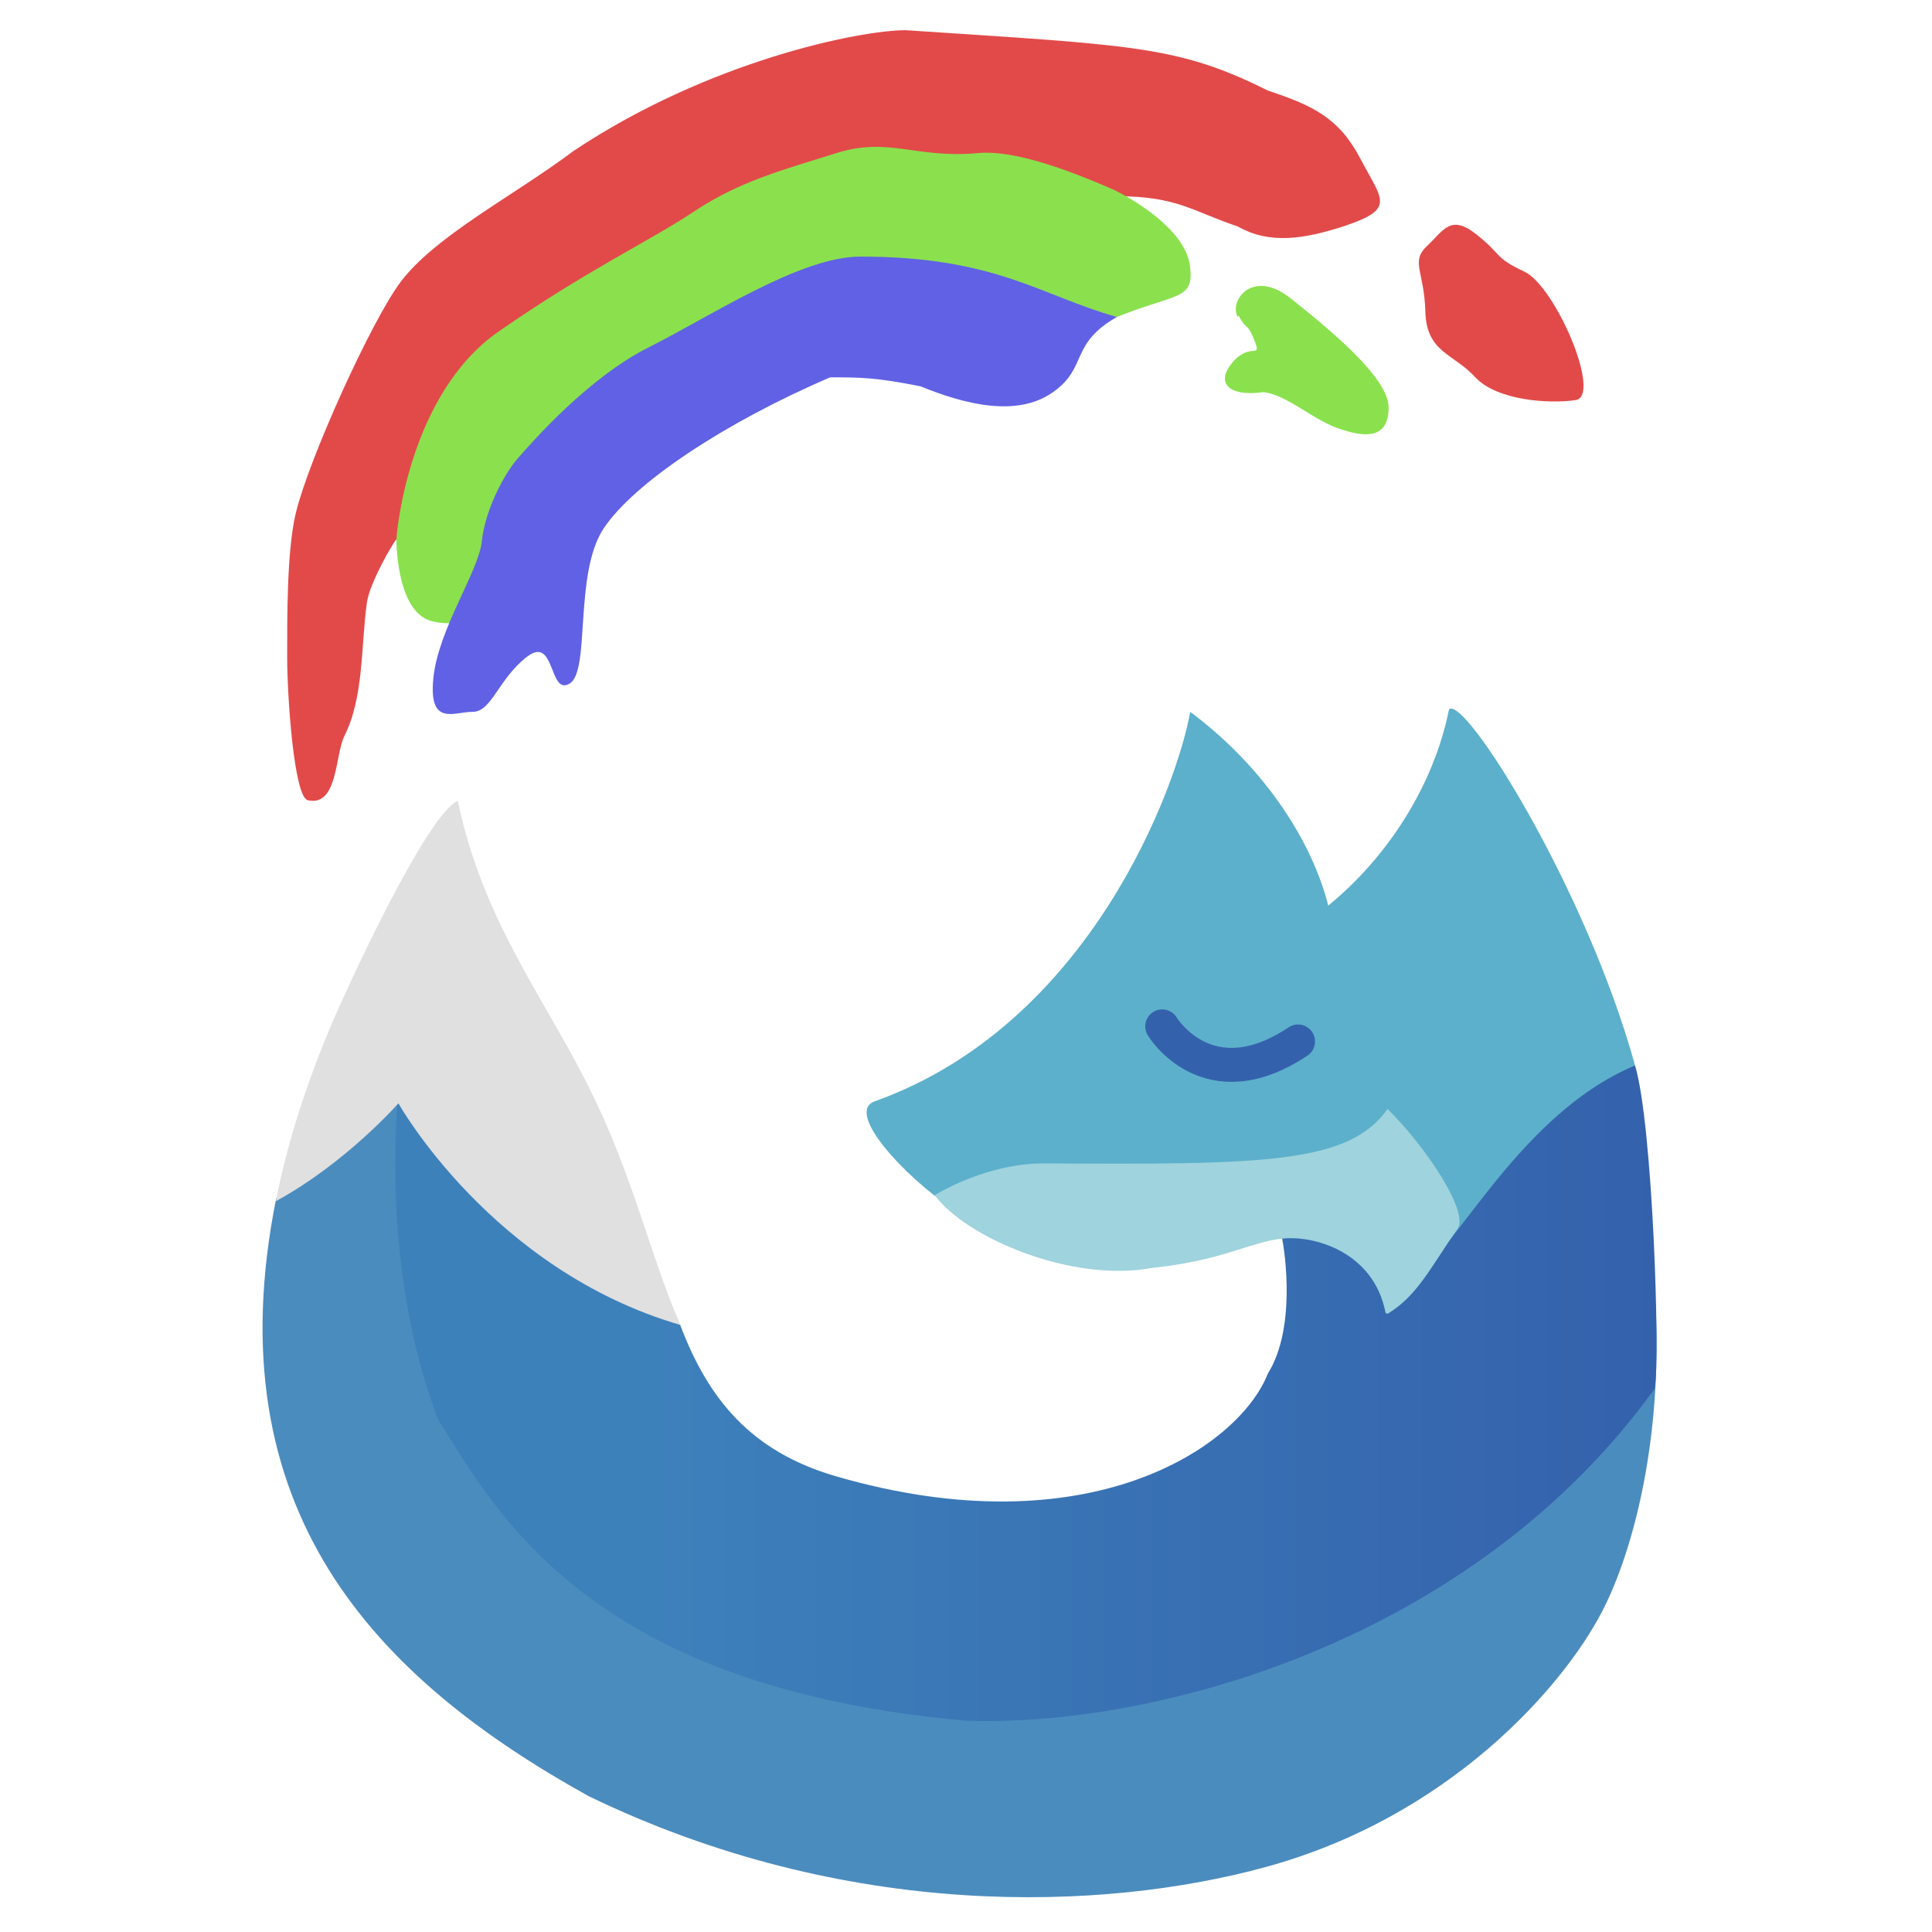
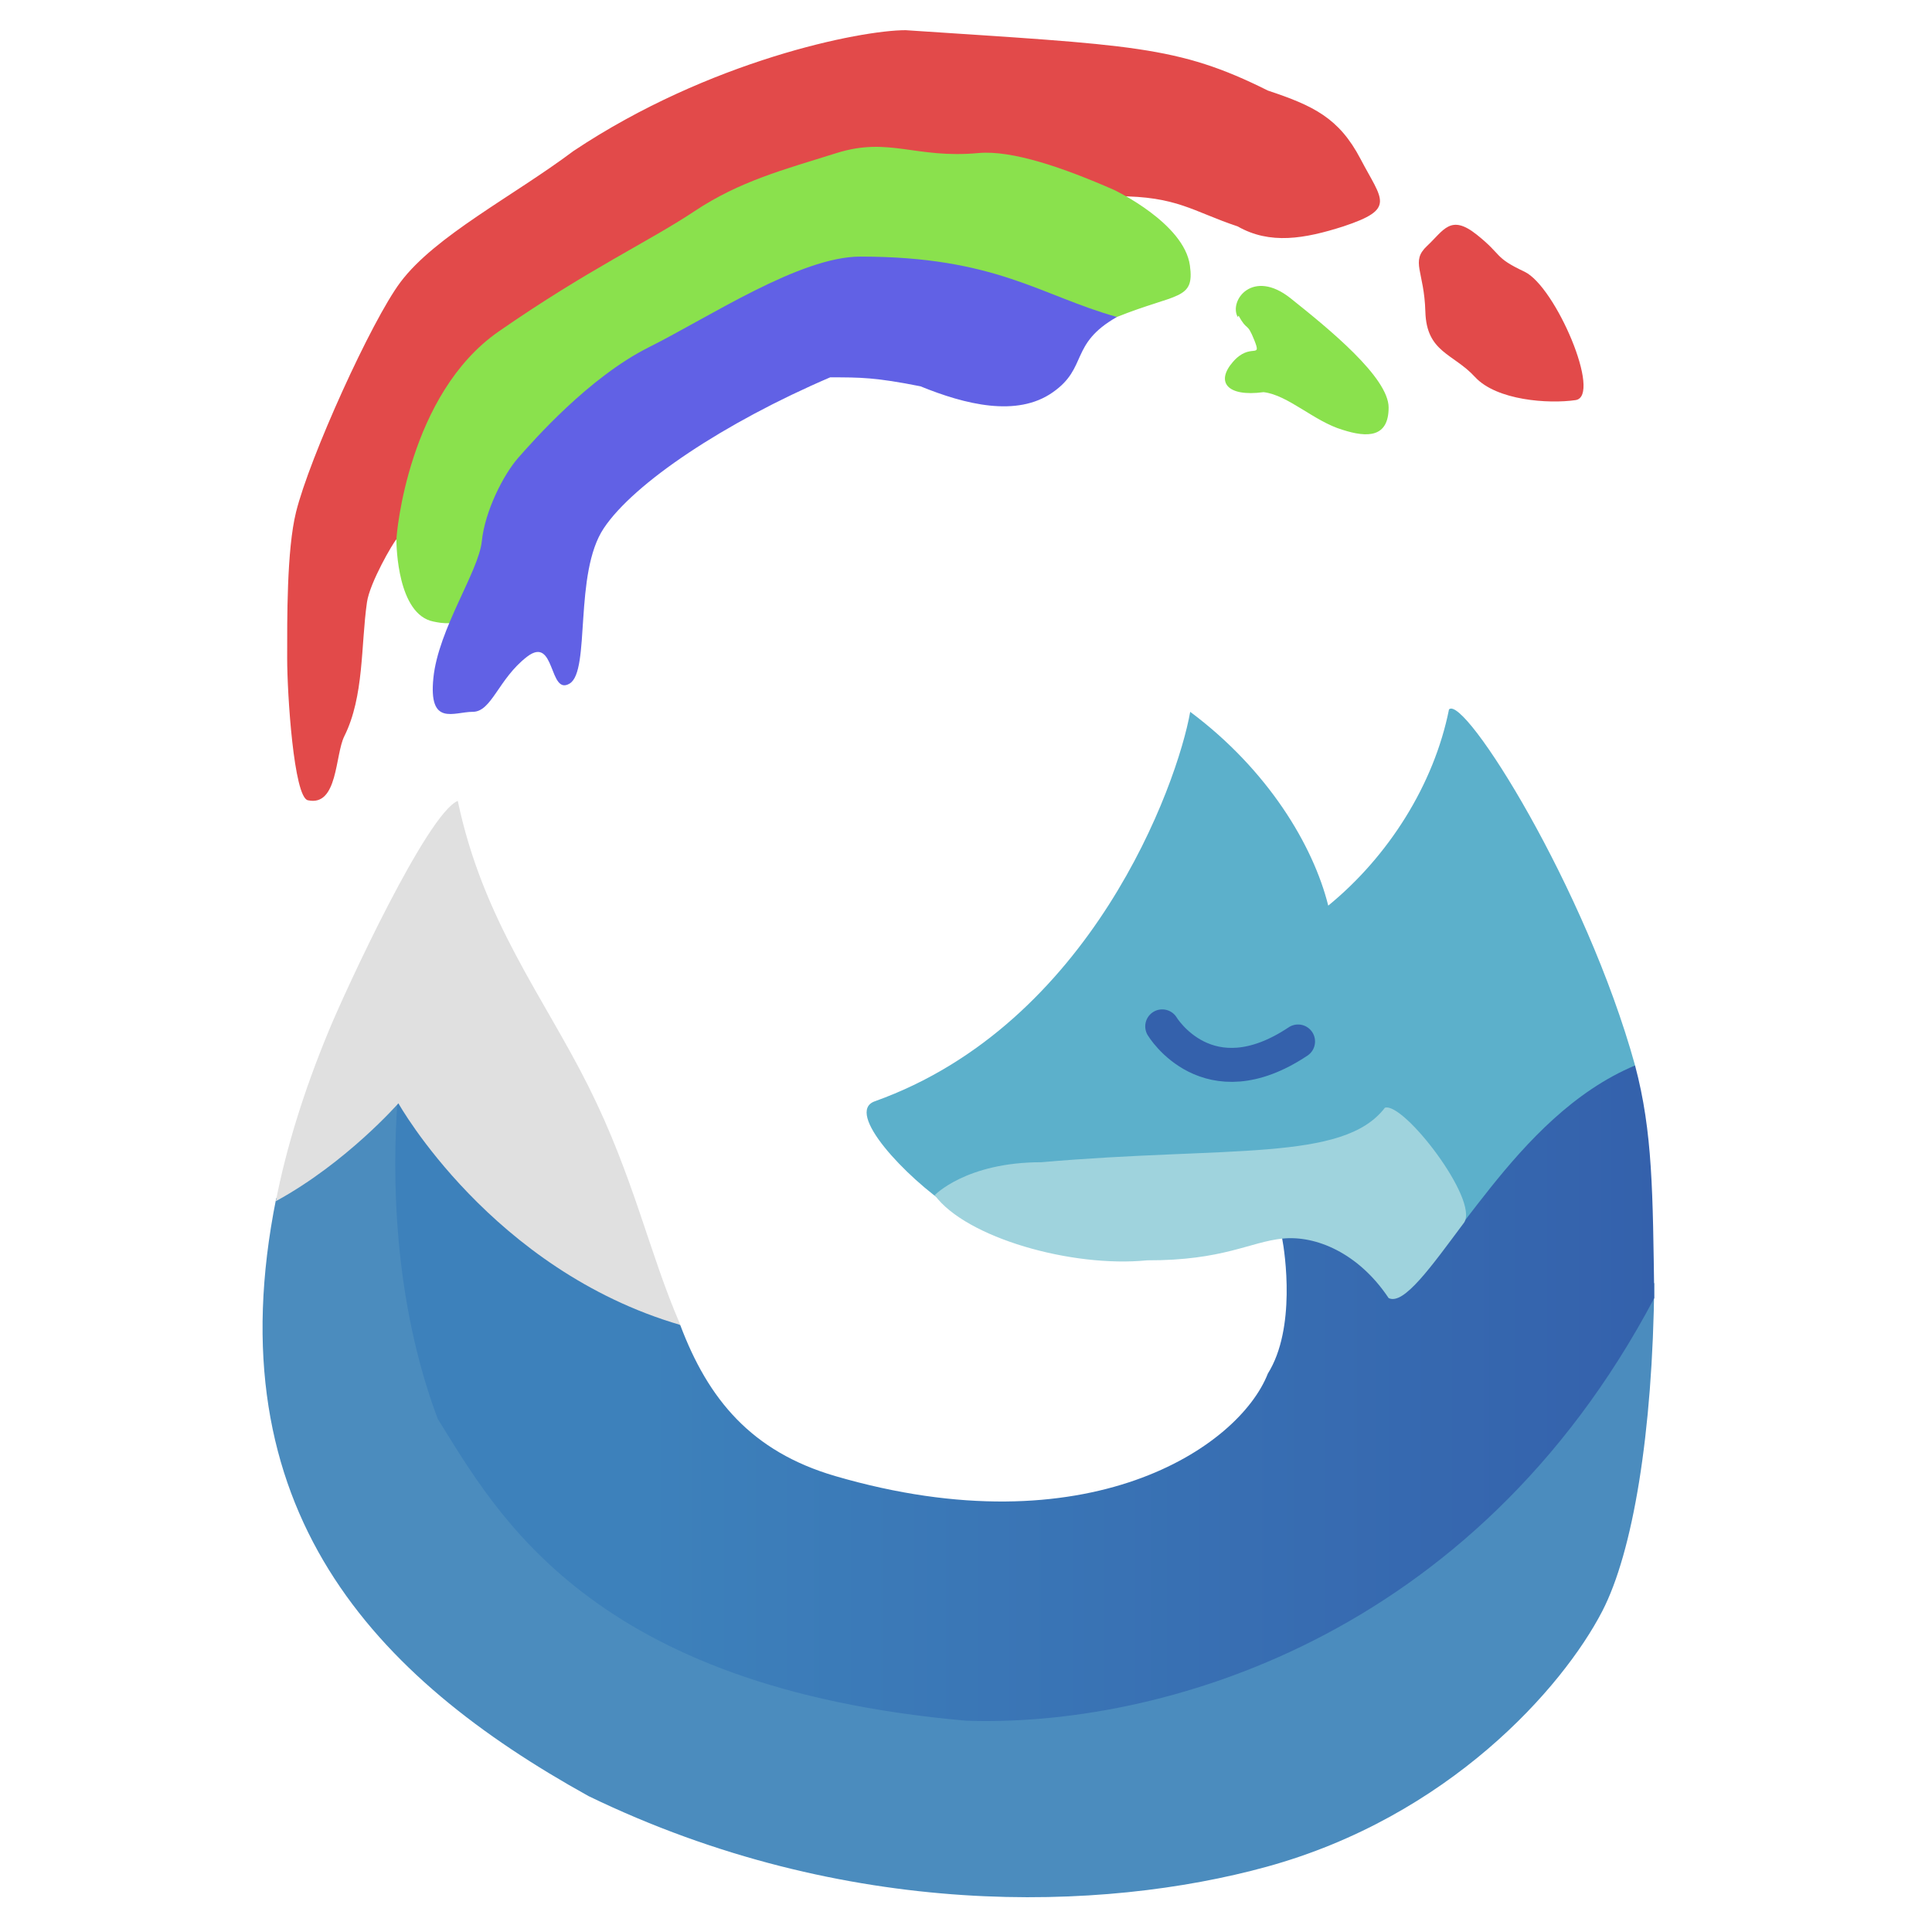
<svg xmlns="http://www.w3.org/2000/svg" width="128" height="128">
  <linearGradient id="a" x2="1">
    <stop stop-color="#3d81bb" offset=".2" />
    <stop stop-color="#3461ac" offset="1" />
  </linearGradient>
-   <path d="M109.6 85c.76 10-1.426 17.843-3.448 21.749-2.629 5.078-10.171 13.619-22.252 16.934-10.833 2.973-27.854 3.57-44.9-4.683-14.183-7.86-24.849-18.984-20.7-39.61 4.558-2.472 7.898-6.226 8.108-6.465Q49 125 104 89Z" fill="#4b8cbe" />
-   <path d="M45.07 87.792c1.848 4.91 4.71 8.376 10.262 10C72.056 102.67 82.079 95.901 84 91c1.87-2.983 1.135-7.983.94-8.983Q93 72 108.327 70.589C109.5 74.5 110 90 109.628 92 97.602 108.694 76.65 114.442 64 114c-24.903-2.198-31.091-13.739-35-20-3-8-3-16.33-2.669-21z" fill="url(#a)" />
+   <path d="M109.6 85c-.1 10-1.426 17.843-3.448 21.749-2.629 5.078-10.171 13.619-22.252 16.934-10.833 2.973-27.854 3.57-44.9-4.683-14.183-7.86-24.849-18.984-20.7-39.61 4.558-2.472 7.898-6.226 8.108-6.465Q49 125 104 89Z" fill="#4b8cbe" />
+   <path d="M45.07 87.792c1.848 4.91 4.71 8.376 10.262 10C72.056 102.67 82.079 95.901 84 91c1.87-2.983 1.135-7.983.94-8.983Q93 72 108.327 70.589C109.5 75 109.5 79 109.6 86c-11.998 22.694-32.95 28.442-45.6 28-24.903-2.198-31.091-13.739-35-20-3-8-3-16.33-2.669-21z" fill="url(#a)" />
  <path d="M18.275 79.583c.681-3.483 1.827-7.234 3.502-11.28 1.151-2.783 6.51-14.368 8.551-15.245C32 61 36 66 39 72c3 6 4 11 6.077 15.782-12.51-3.649-18.682-14.685-18.682-14.685s-3.425 3.91-8.064 6.455l-.056.031Z" fill="#e0e0e0" />
  <path d="M63 80c-3-2-7.063-6.314-5.043-7.036C72.271 67.85 78 52 78.854 47.16 84 51 87 56 88 60c3.973-3.248 7-8 8-13 1-1 9.07 11.804 12.327 23.589C100.197 74 96 84 93 85q0-7-23-4z" fill="#5cb0cb" />
-   <path d="M91.783 86.914C91 83 87.162 81.836 84.979 82.058s-3.925 1.457-8.66 1.945C71 85 64 82 61.928 79.184c0 0 3.377-2.127 7.243-2.105 14.567.085 20.216.027 22.754-3.611C94.5 76 97.5 80.5 96.5 81.5c-1.684 2.425-2.59 4.321-4.5 5.5-.149.084-.183 0-.217-.069z" fill="#9fd3dd" />
+   <path d="M92 86c-2-3-4.838-4.164-7.021-3.942S81.054 83.515 76 83.5c-5 .5-12-1.5-14.072-4.316C61.928 79.184 64 77 69 77c12.329-1.079 20 0 22.754-3.611C93 73 98 79.5 97 81c-2.184 2.925-4 5.5-5 5z" fill="#9fd3dd" />
  <path d="M77 68s3 5 9 1" fill="none" stroke="#3461ac" stroke-width="2.25" stroke-linecap="round" />
  <path d="M26.263 35.735c-.211.203-1.765 2.864-1.951 4.168-.409 2.862-.182 6.236-1.501 8.875-.617 1.233-.418 4.681-2.415 4.241-.931-.205-1.37-7.04-1.37-9.397 0-2.581-.035-7.18.587-9.694.895-3.616 4.993-12.668 6.917-15.233C28.832 15.626 34 13 38 10c9-6 19-8 22-8 15 1 18 1 24 4 3 1 4.709 1.8 6.142 4.538C91.574 13.276 92.515 13.834 89 15c-2.57.822-4.861 1.221-7 0-3-1-4-2-8-2Q44 9 27 35zM101 18c2.057.971 5.163 8.247 3.385 8.508-1.777.26-5.226.029-6.663-1.532-1.434-1.563-3.212-1.62-3.288-4.326-.076-2.705-1-3.316.114-4.357 1.113-1.041 1.553-2.13 3.289-.748C99.574 16.925 98.944 17.03 101 18z" fill="#e24a4a" />
  <path d="M73.815 12.585s4.632 2.185 5.02 5.007C79.153 19.902 77.976 19.4 74 21q-29-5-41 20c-3.291.405-3.624.311-4.287.179-2.372-.472-2.448-4.982-2.45-5.411s.809-9.653 6.764-13.798C39 17.824 43 16 46 14s5.936-2.764 9.425-3.86c3.489-1.095 5.223.387 9.394 0 2.239-.207 5.663.981 8.996 2.445zM82 21c-.595-1.095 1.005-3.232 3.507-1.236C88.009 21.76 92 25 92 27s-1.41 2.005-3.054 1.476c-1.882-.558-3.604-2.306-5.23-2.495-2.443.33-3.183-.689-2.028-2.009 1.154-1.322 1.931-.136 1.419-1.421-.512-1.285-.45-.538-1.043-1.633z" fill="#8ae14d" />
  <path d="M74 21c-3.164 1.799-1.902 3.363-4.264 5-2.362 1.654-5.787.803-8.754-.406C58 25 57 25 55 25c-7 3-13 7-15 10s-.864 9.44-2.257 10.286c-1.393.845-.936-3.236-2.831-1.772-1.895 1.464-2.336 3.649-3.59 3.646-1.254 0-2.939 1-2.609-2.246s3-7.05 3.207-9.05 1.42-4.393 2.405-5.524C35.325 29.21 39 25 43 23s10-6 14-6c9 0 11.948 2.591 17 4z" fill="#6161e5" />
</svg>
